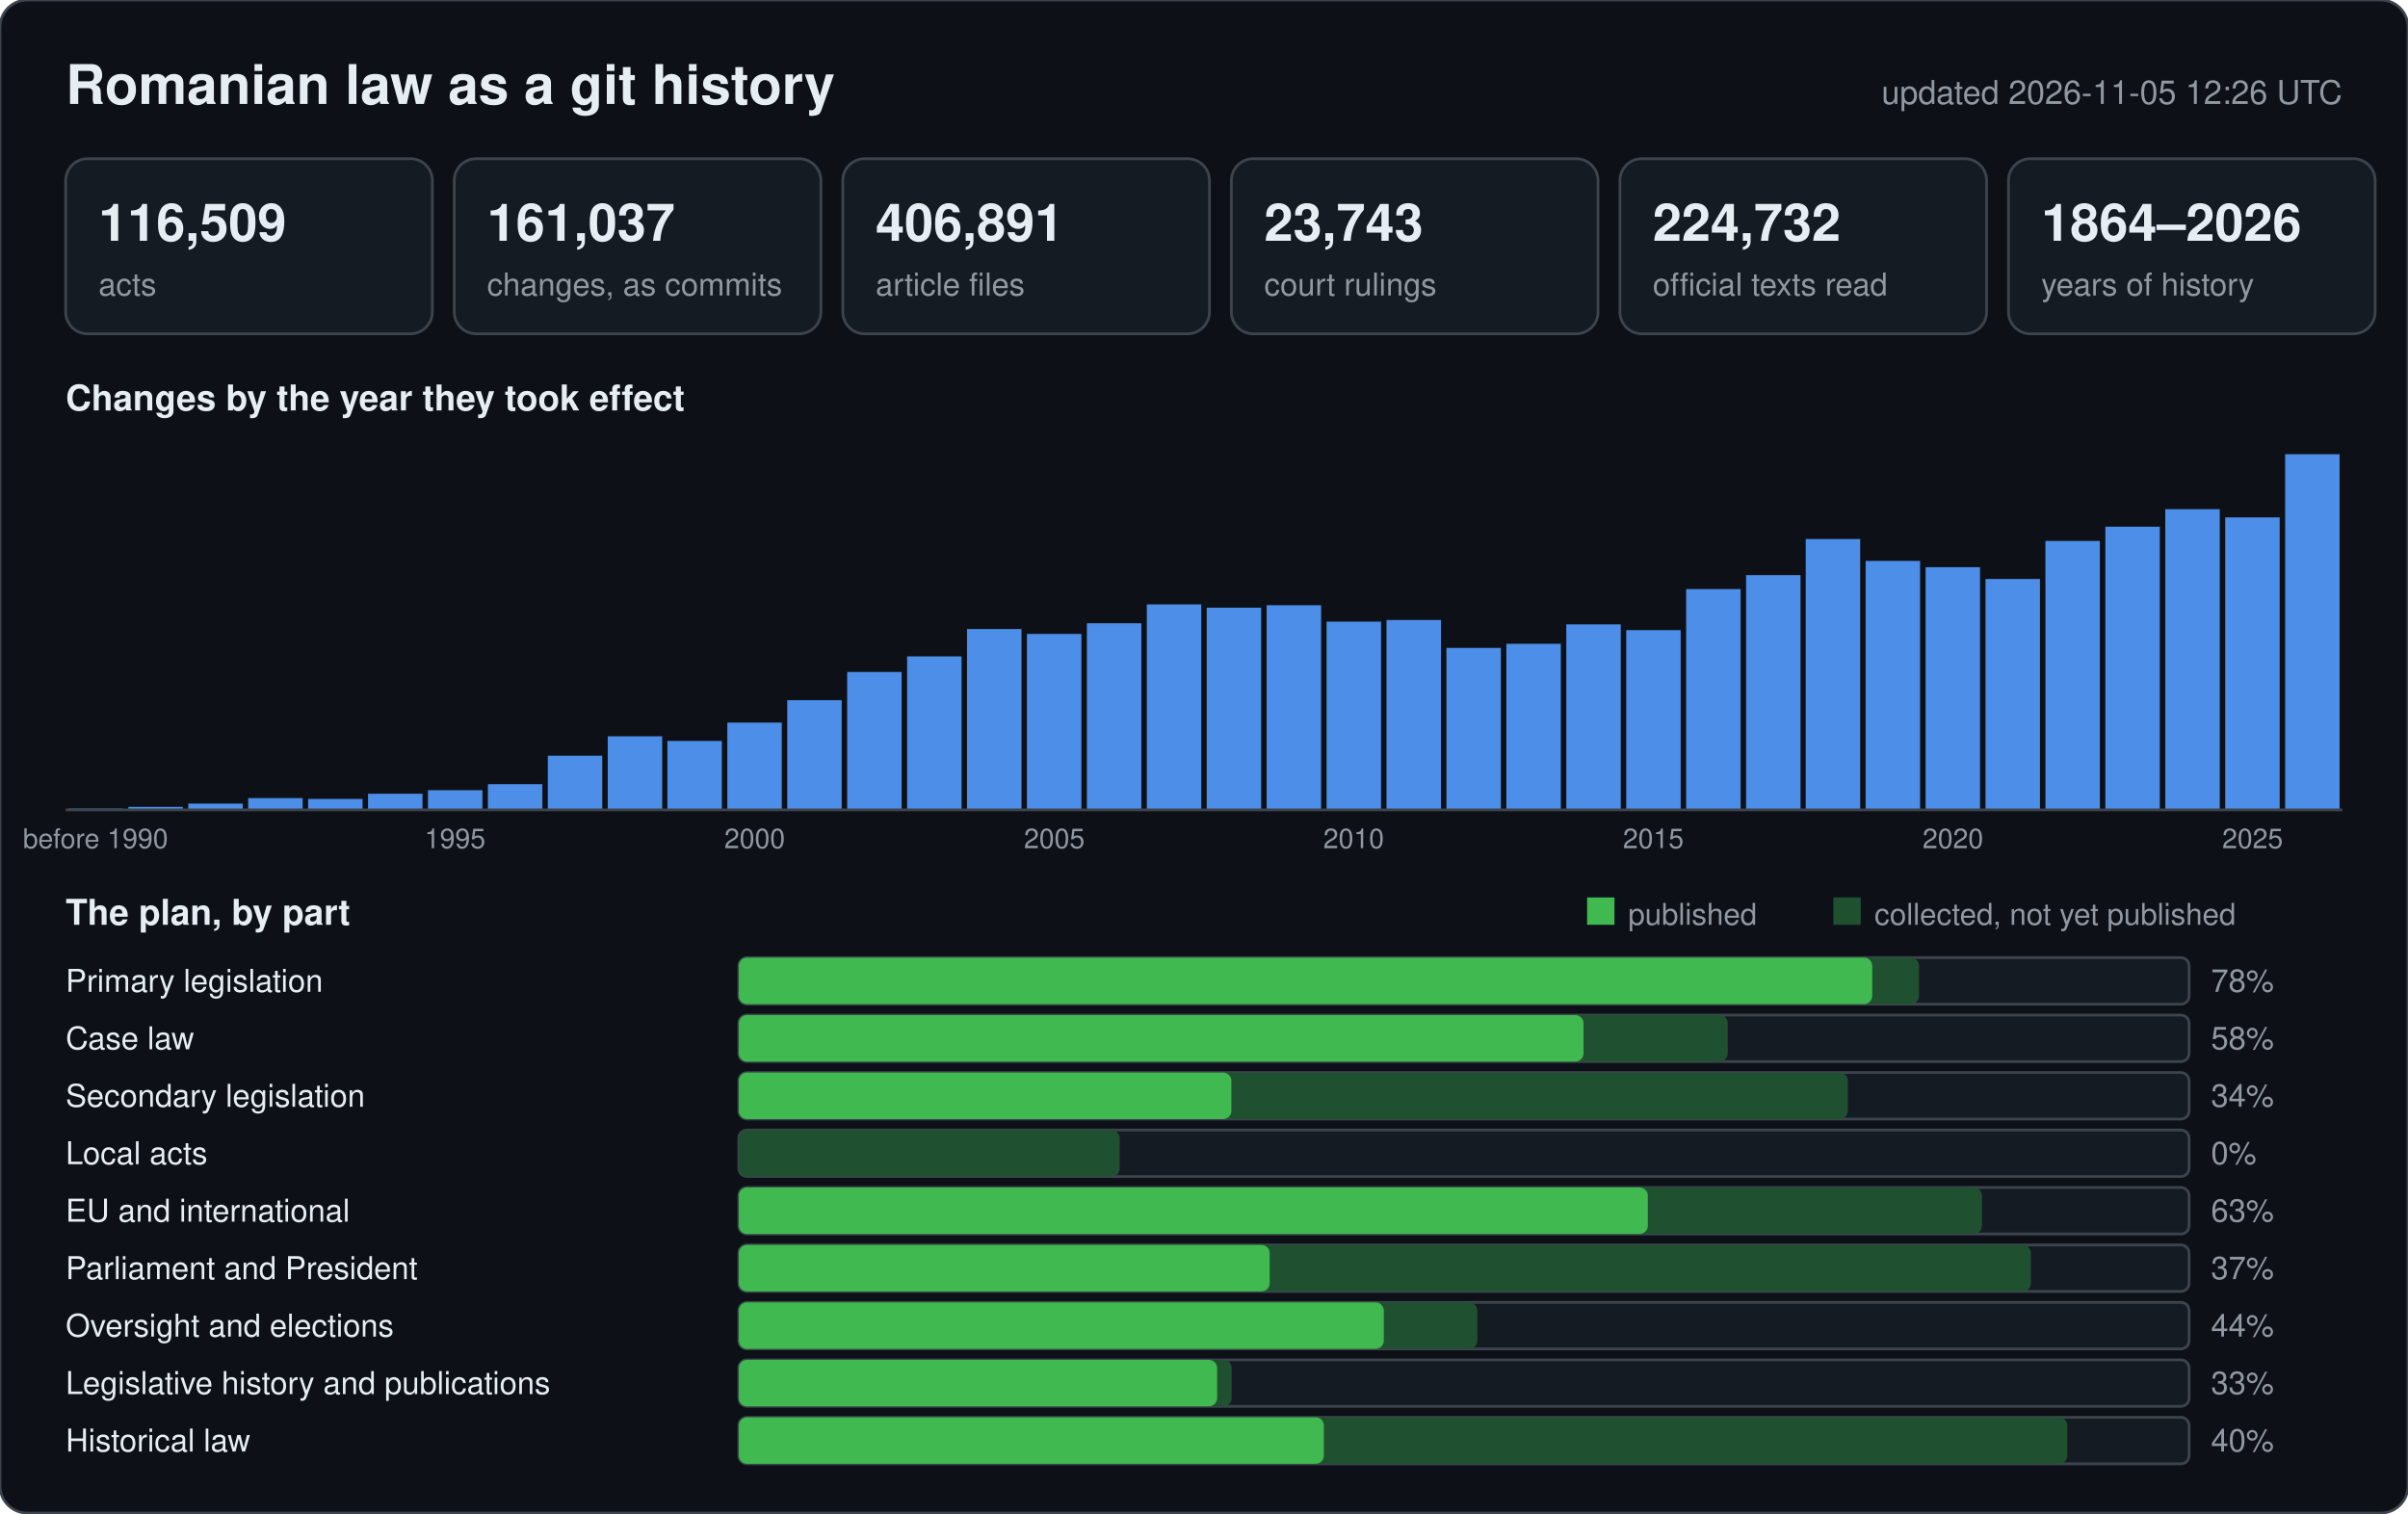
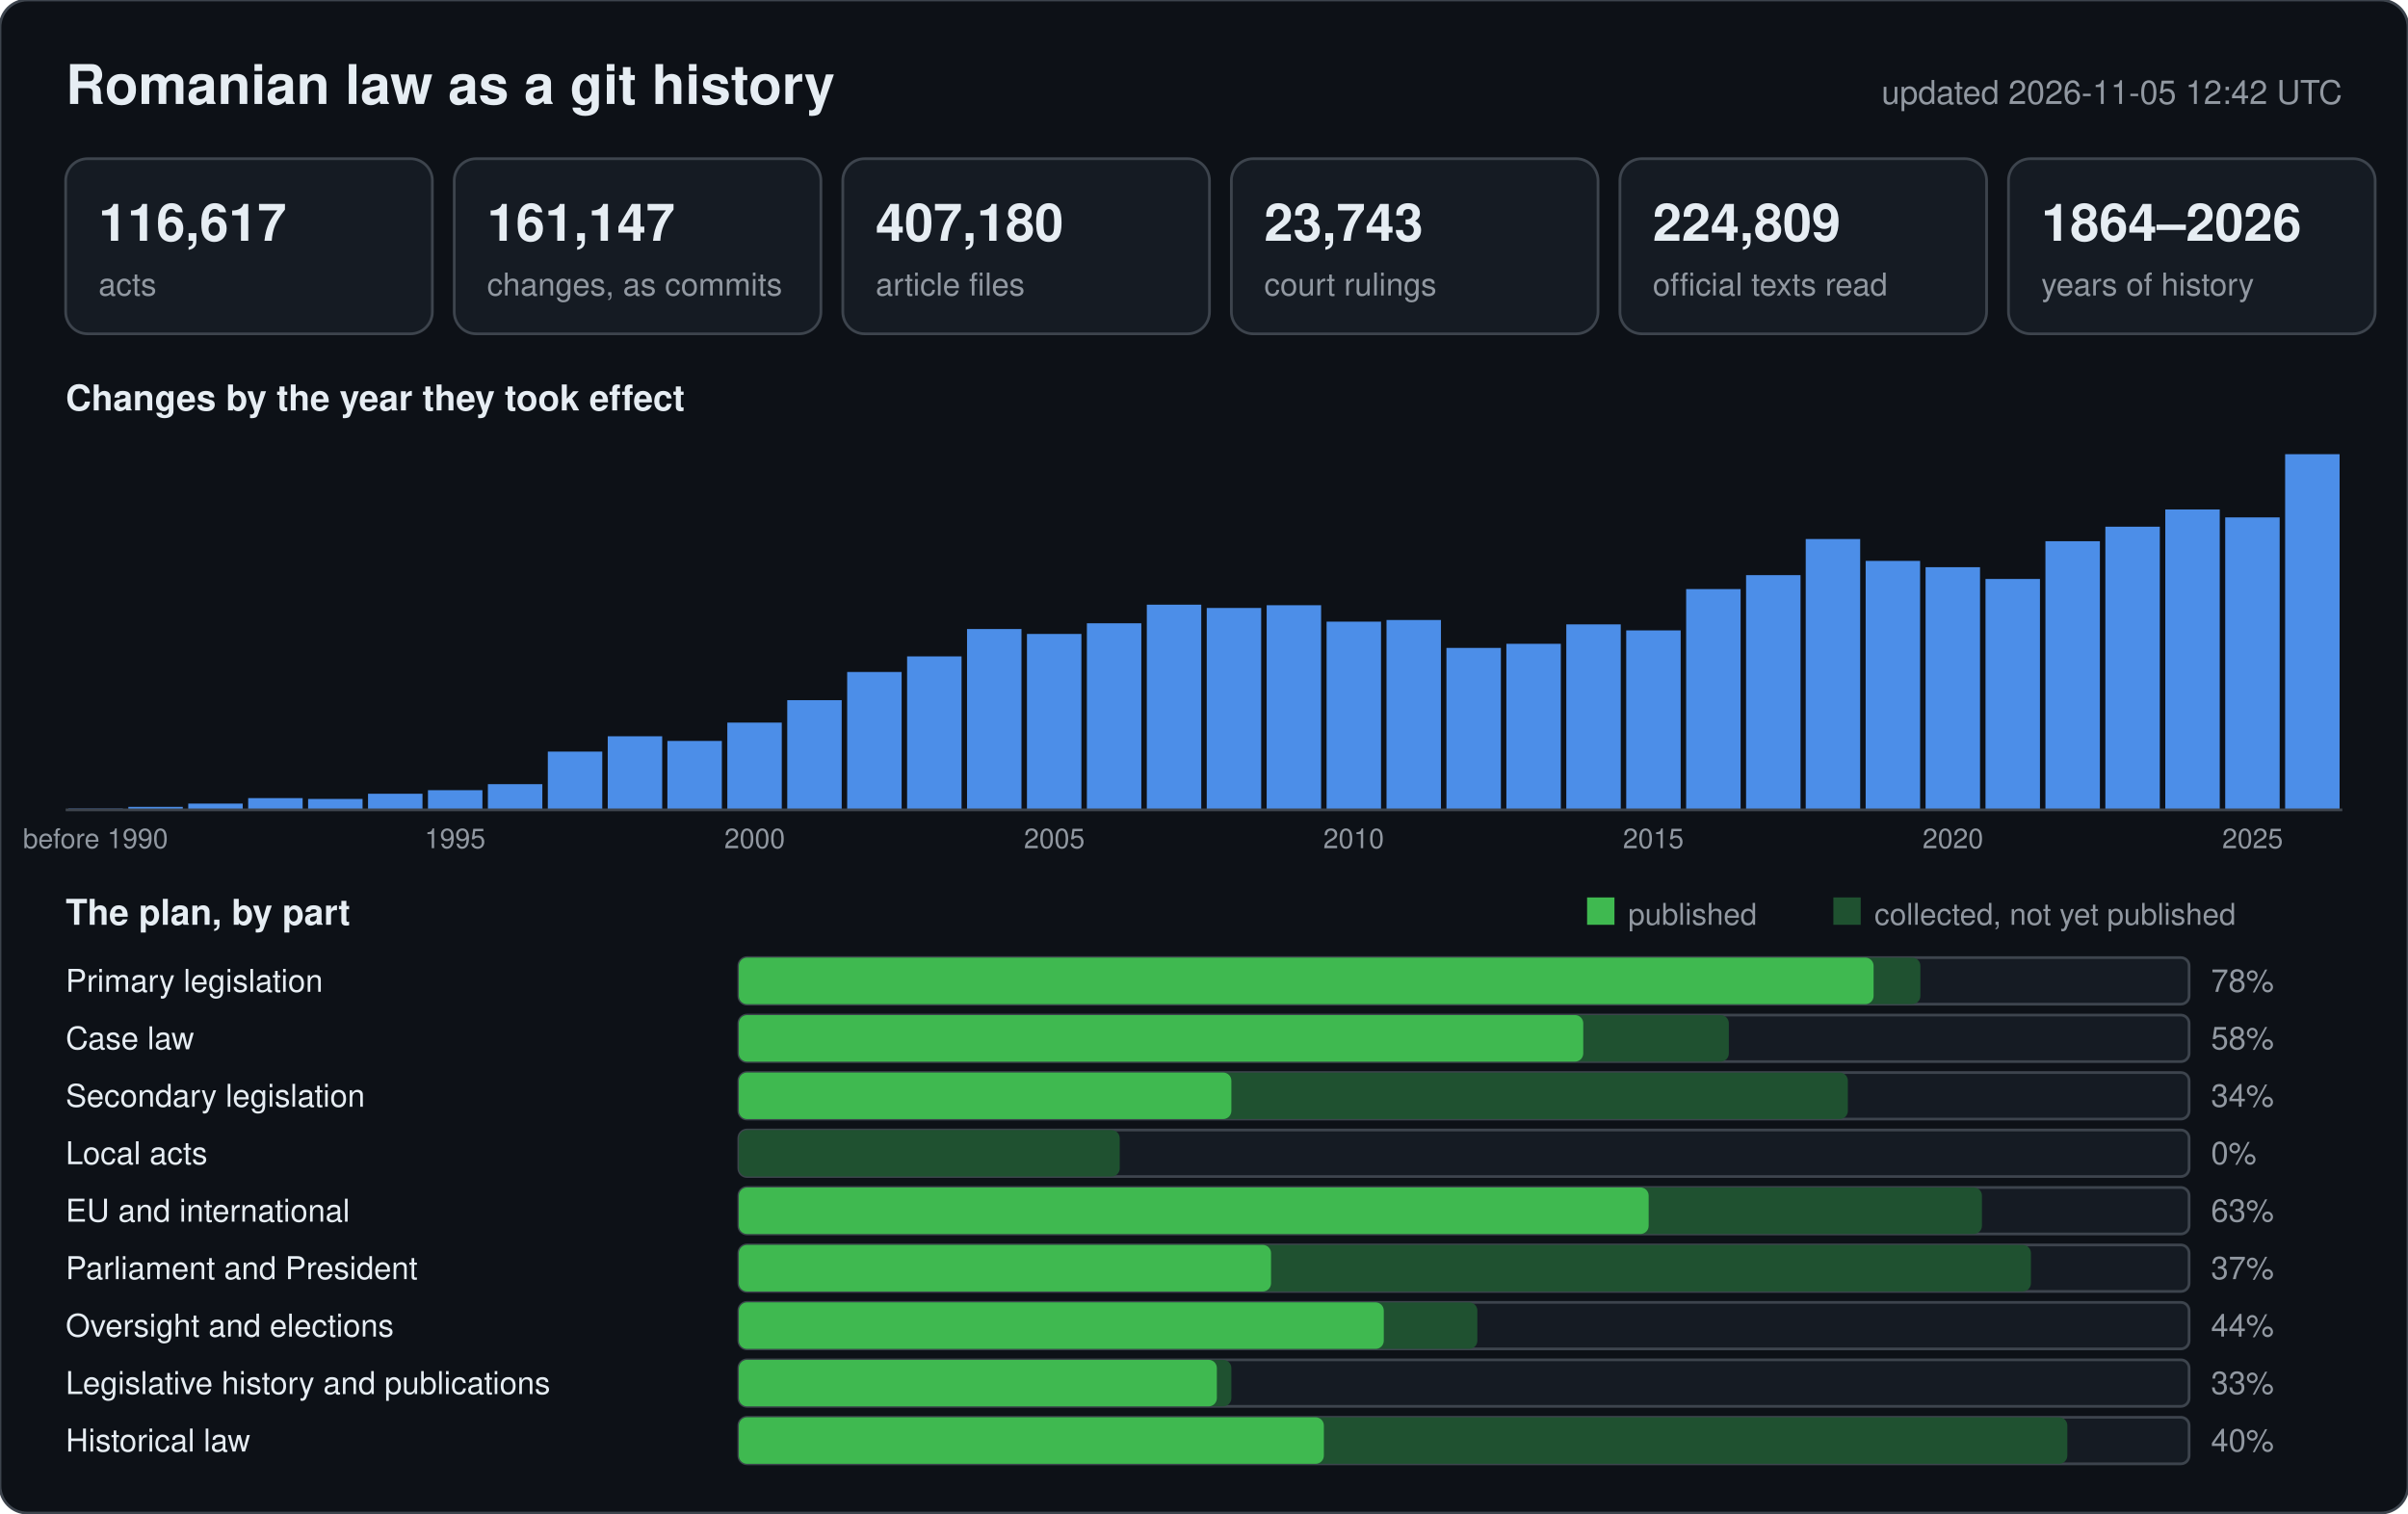
<svg xmlns="http://www.w3.org/2000/svg" width="880" height="553" viewBox="0 0 880 553" font-family="-apple-system,BlinkMacSystemFont,Segoe UI,Helvetica,Arial,sans-serif">
  <rect width="880" height="553" rx="10" fill="#0d1117" stroke="#3d444d" />
  <text x="24" y="38" font-size="20" font-weight="600" fill="#e6edf3">Romanian law as a git history</text>
-   <text x="856" y="38" font-size="12" text-anchor="end" fill="#9198a1">updated 2026-11-05 12:26 UTC</text>
+   <text x="856" y="38" font-size="12" text-anchor="end" fill="#9198a1">updated 2026-11-05 12:42 UTC</text>
  <rect x="24" y="58" width="134" height="64" rx="8" fill="#151b23" stroke="#3d444d" />
-   <text x="36" y="88" font-size="19" font-weight="600" fill="#e6edf3">116,509</text>
+   <text x="36" y="88" font-size="19" font-weight="600" fill="#e6edf3">116,617</text>
  <text x="36" y="108" font-size="11.5" fill="#9198a1">acts</text>
  <rect x="166" y="58" width="134" height="64" rx="8" fill="#151b23" stroke="#3d444d" />
-   <text x="178" y="88" font-size="19" font-weight="600" fill="#e6edf3">161,037</text>
+   <text x="178" y="88" font-size="19" font-weight="600" fill="#e6edf3">161,147</text>
  <text x="178" y="108" font-size="11.5" fill="#9198a1">changes, as commits</text>
  <rect x="308" y="58" width="134" height="64" rx="8" fill="#151b23" stroke="#3d444d" />
-   <text x="320" y="88" font-size="19" font-weight="600" fill="#e6edf3">406,891</text>
+   <text x="320" y="88" font-size="19" font-weight="600" fill="#e6edf3">407,180</text>
  <text x="320" y="108" font-size="11.5" fill="#9198a1">article files</text>
  <rect x="450" y="58" width="134" height="64" rx="8" fill="#151b23" stroke="#3d444d" />
  <text x="462" y="88" font-size="19" font-weight="600" fill="#e6edf3">23,743</text>
  <text x="462" y="108" font-size="11.5" fill="#9198a1">court rulings</text>
  <rect x="592" y="58" width="134" height="64" rx="8" fill="#151b23" stroke="#3d444d" />
-   <text x="604" y="88" font-size="19" font-weight="600" fill="#e6edf3">224,732</text>
+   <text x="604" y="88" font-size="19" font-weight="600" fill="#e6edf3">224,809</text>
  <text x="604" y="108" font-size="11.5" fill="#9198a1">official texts read</text>
  <rect x="734" y="58" width="134" height="64" rx="8" fill="#151b23" stroke="#3d444d" />
  <text x="746" y="88" font-size="19" font-weight="600" fill="#e6edf3">1864–2026</text>
  <text x="746" y="108" font-size="11.5" fill="#9198a1">years of history</text>
  <text x="24" y="150" font-size="13" font-weight="600" fill="#e6edf3">Changes by the year they took effect</text>
  <rect x="25.0" y="295.4" width="19.9" height="0.6" fill="#2b4a75" />
  <text x="34.9" y="310" font-size="10" text-anchor="middle" fill="#9198a1">before 1990</text>
  <rect x="46.9" y="294.9" width="19.9" height="1.1" fill="#4c8ee8" />
  <rect x="68.8" y="293.7" width="19.9" height="2.3" fill="#4c8ee8" />
  <rect x="90.7" y="291.7" width="19.9" height="4.3" fill="#4c8ee8" />
  <rect x="112.6" y="292.0" width="19.9" height="4.0" fill="#4c8ee8" />
  <rect x="134.5" y="290.1" width="19.9" height="5.9" fill="#4c8ee8" />
  <rect x="156.4" y="288.8" width="19.9" height="7.2" fill="#4c8ee8" />
  <text x="166.3" y="310" font-size="10" text-anchor="middle" fill="#9198a1">1995</text>
  <rect x="178.3" y="286.6" width="19.9" height="9.4" fill="#4c8ee8" />
-   <rect x="200.2" y="276.2" width="19.9" height="19.8" fill="#4c8ee8" />
+   <rect x="200.2" y="274.7" width="19.9" height="21.3" fill="#4c8ee8" />
  <rect x="222.1" y="269.1" width="19.9" height="26.9" fill="#4c8ee8" />
  <rect x="243.9" y="270.8" width="19.9" height="25.2" fill="#4c8ee8" />
  <rect x="265.8" y="264.1" width="19.9" height="31.9" fill="#4c8ee8" />
  <text x="275.8" y="310" font-size="10" text-anchor="middle" fill="#9198a1">2000</text>
  <rect x="287.7" y="255.9" width="19.9" height="40.1" fill="#4c8ee8" />
  <rect x="309.6" y="245.6" width="19.9" height="50.4" fill="#4c8ee8" />
  <rect x="331.5" y="239.9" width="19.9" height="56.1" fill="#4c8ee8" />
  <rect x="353.4" y="229.9" width="19.9" height="66.1" fill="#4c8ee8" />
  <rect x="375.3" y="231.7" width="19.9" height="64.3" fill="#4c8ee8" />
  <text x="385.3" y="310" font-size="10" text-anchor="middle" fill="#9198a1">2005</text>
  <rect x="397.2" y="227.8" width="19.9" height="68.2" fill="#4c8ee8" />
-   <rect x="419.1" y="220.9" width="19.9" height="75.1" fill="#4c8ee8" />
-   <rect x="441.0" y="222.1" width="19.9" height="73.9" fill="#4c8ee8" />
+   <rect x="419.1" y="221.0" width="19.9" height="75.0" fill="#4c8ee8" />
+   <rect x="441.0" y="222.2" width="19.9" height="73.8" fill="#4c8ee8" />
  <rect x="462.9" y="221.2" width="19.9" height="74.8" fill="#4c8ee8" />
  <rect x="484.8" y="227.2" width="19.9" height="68.8" fill="#4c8ee8" />
  <text x="494.7" y="310" font-size="10" text-anchor="middle" fill="#9198a1">2010</text>
  <rect x="506.7" y="226.6" width="19.9" height="69.4" fill="#4c8ee8" />
  <rect x="528.6" y="236.8" width="19.9" height="59.2" fill="#4c8ee8" />
  <rect x="550.5" y="235.3" width="19.9" height="60.7" fill="#4c8ee8" />
  <rect x="572.4" y="228.2" width="19.9" height="67.8" fill="#4c8ee8" />
-   <rect x="594.3" y="230.3" width="19.9" height="65.7" fill="#4c8ee8" />
+   <rect x="594.3" y="230.4" width="19.9" height="65.6" fill="#4c8ee8" />
  <text x="604.2" y="310" font-size="10" text-anchor="middle" fill="#9198a1">2015</text>
  <rect x="616.2" y="215.3" width="19.9" height="80.7" fill="#4c8ee8" />
  <rect x="638.1" y="210.2" width="19.9" height="85.8" fill="#4c8ee8" />
  <rect x="659.9" y="197.0" width="19.9" height="99.0" fill="#4c8ee8" />
  <rect x="681.8" y="205.0" width="19.9" height="91.0" fill="#4c8ee8" />
  <rect x="703.7" y="207.3" width="19.9" height="88.7" fill="#4c8ee8" />
  <text x="713.7" y="310" font-size="10" text-anchor="middle" fill="#9198a1">2020</text>
  <rect x="725.6" y="211.6" width="19.9" height="84.4" fill="#4c8ee8" />
-   <rect x="747.5" y="197.7" width="19.9" height="98.3" fill="#4c8ee8" />
+   <rect x="747.5" y="197.8" width="19.9" height="98.2" fill="#4c8ee8" />
  <rect x="769.4" y="192.5" width="19.9" height="103.5" fill="#4c8ee8" />
-   <rect x="791.3" y="186.1" width="19.9" height="109.9" fill="#4c8ee8" />
+   <rect x="791.3" y="186.2" width="19.9" height="109.8" fill="#4c8ee8" />
  <rect x="813.2" y="189.1" width="19.9" height="106.9" fill="#4c8ee8" />
  <text x="823.2" y="310" font-size="10" text-anchor="middle" fill="#9198a1">2025</text>
  <rect x="835.1" y="166.0" width="19.9" height="130.0" fill="#4c8ee8" />
  <line x1="24" y1="296" x2="856" y2="296" stroke="#3d444d" />
  <text x="24" y="338" font-size="13" font-weight="600" fill="#e6edf3">The plan, by part</text>
  <rect x="580" y="328" width="10" height="10" fill="#3fb950" />
  <text x="595" y="338" font-size="11" fill="#9198a1">published</text>
  <rect x="670" y="328" width="10" height="10" fill="#1f5130" />
  <text x="685" y="338" font-size="11" fill="#9198a1">collected, not yet published</text>
  <text x="24" y="362.5" font-size="11.5" fill="#e6edf3">Primary legislation</text>
  <rect x="270" y="350" width="530" height="17" rx="3" fill="#151b23" stroke="#3d444d" />
-   <rect x="270" y="350" width="431.3" height="17" rx="3" fill="#1f5130" />
-   <rect x="270" y="350" width="414.2" height="17" rx="3" fill="#3fb950" />
+   <rect x="270" y="350" width="431.8" height="17" rx="3" fill="#1f5130" />
+   <rect x="270" y="350" width="414.7" height="17" rx="3" fill="#3fb950" />
  <text x="808" y="362.5" font-size="11.5" fill="#9198a1">78%</text>
  <text x="24" y="383.5" font-size="11.5" fill="#e6edf3">Case law</text>
  <rect x="270" y="371" width="530" height="17" rx="3" fill="#151b23" stroke="#3d444d" />
-   <rect x="270" y="371" width="361.4" height="17" rx="3" fill="#1f5130" />
-   <rect x="270" y="371" width="308.7" height="17" rx="3" fill="#3fb950" />
+   <rect x="270" y="371" width="361.8" height="17" rx="3" fill="#1f5130" />
+   <rect x="270" y="371" width="308.6" height="17" rx="3" fill="#3fb950" />
  <text x="808" y="383.5" font-size="11.5" fill="#9198a1">58%</text>
  <text x="24" y="404.5" font-size="11.5" fill="#e6edf3">Secondary legislation</text>
  <rect x="270" y="392" width="530" height="17" rx="3" fill="#151b23" stroke="#3d444d" />
  <rect x="270" y="392" width="405.3" height="17" rx="3" fill="#1f5130" />
  <rect x="270" y="392" width="180.0" height="17" rx="3" fill="#3fb950" />
  <text x="808" y="404.5" font-size="11.5" fill="#9198a1">34%</text>
  <text x="24" y="425.5" font-size="11.5" fill="#e6edf3">Local acts</text>
  <rect x="270" y="413" width="530" height="17" rx="3" fill="#151b23" stroke="#3d444d" />
  <rect x="270" y="413" width="139.2" height="17" rx="3" fill="#1f5130" />
  <rect x="270" y="413" width="0.0" height="17" rx="3" fill="#3fb950" />
  <text x="808" y="425.5" font-size="11.5" fill="#9198a1">0%</text>
  <text x="24" y="446.5" font-size="11.5" fill="#e6edf3">EU and international</text>
  <rect x="270" y="434" width="530" height="17" rx="3" fill="#151b23" stroke="#3d444d" />
  <rect x="270" y="434" width="454.3" height="17" rx="3" fill="#1f5130" />
-   <rect x="270" y="434" width="332.2" height="17" rx="3" fill="#3fb950" />
+   <rect x="270" y="434" width="332.5" height="17" rx="3" fill="#3fb950" />
  <text x="808" y="446.5" font-size="11.5" fill="#9198a1">63%</text>
  <text x="24" y="467.5" font-size="11.5" fill="#e6edf3">Parliament and President</text>
  <rect x="270" y="455" width="530" height="17" rx="3" fill="#151b23" stroke="#3d444d" />
  <rect x="270" y="455" width="472.2" height="17" rx="3" fill="#1f5130" />
-   <rect x="270" y="455" width="194.0" height="17" rx="3" fill="#3fb950" />
+   <rect x="270" y="455" width="194.5" height="17" rx="3" fill="#3fb950" />
  <text x="808" y="467.5" font-size="11.5" fill="#9198a1">37%</text>
  <text x="24" y="488.5" font-size="11.5" fill="#e6edf3">Oversight and elections</text>
  <rect x="270" y="476" width="530" height="17" rx="3" fill="#151b23" stroke="#3d444d" />
  <rect x="270" y="476" width="269.9" height="17" rx="3" fill="#1f5130" />
  <rect x="270" y="476" width="235.7" height="17" rx="3" fill="#3fb950" />
  <text x="808" y="488.5" font-size="11.5" fill="#9198a1">44%</text>
  <text x="24" y="509.5" font-size="11.5" fill="#e6edf3">Legislative history and publications</text>
  <rect x="270" y="497" width="530" height="17" rx="3" fill="#151b23" stroke="#3d444d" />
-   <rect x="270" y="497" width="180.1" height="17" rx="3" fill="#1f5130" />
-   <rect x="270" y="497" width="174.8" height="17" rx="3" fill="#3fb950" />
+   <rect x="270" y="497" width="180.0" height="17" rx="3" fill="#1f5130" />
+   <rect x="270" y="497" width="174.7" height="17" rx="3" fill="#3fb950" />
  <text x="808" y="509.5" font-size="11.5" fill="#9198a1">33%</text>
  <text x="24" y="530.5" font-size="11.5" fill="#e6edf3">Historical law</text>
  <rect x="270" y="518" width="530" height="17" rx="3" fill="#151b23" stroke="#3d444d" />
  <rect x="270" y="518" width="485.5" height="17" rx="3" fill="#1f5130" />
  <rect x="270" y="518" width="213.8" height="17" rx="3" fill="#3fb950" />
  <text x="808" y="530.5" font-size="11.5" fill="#9198a1">40%</text>
</svg>
